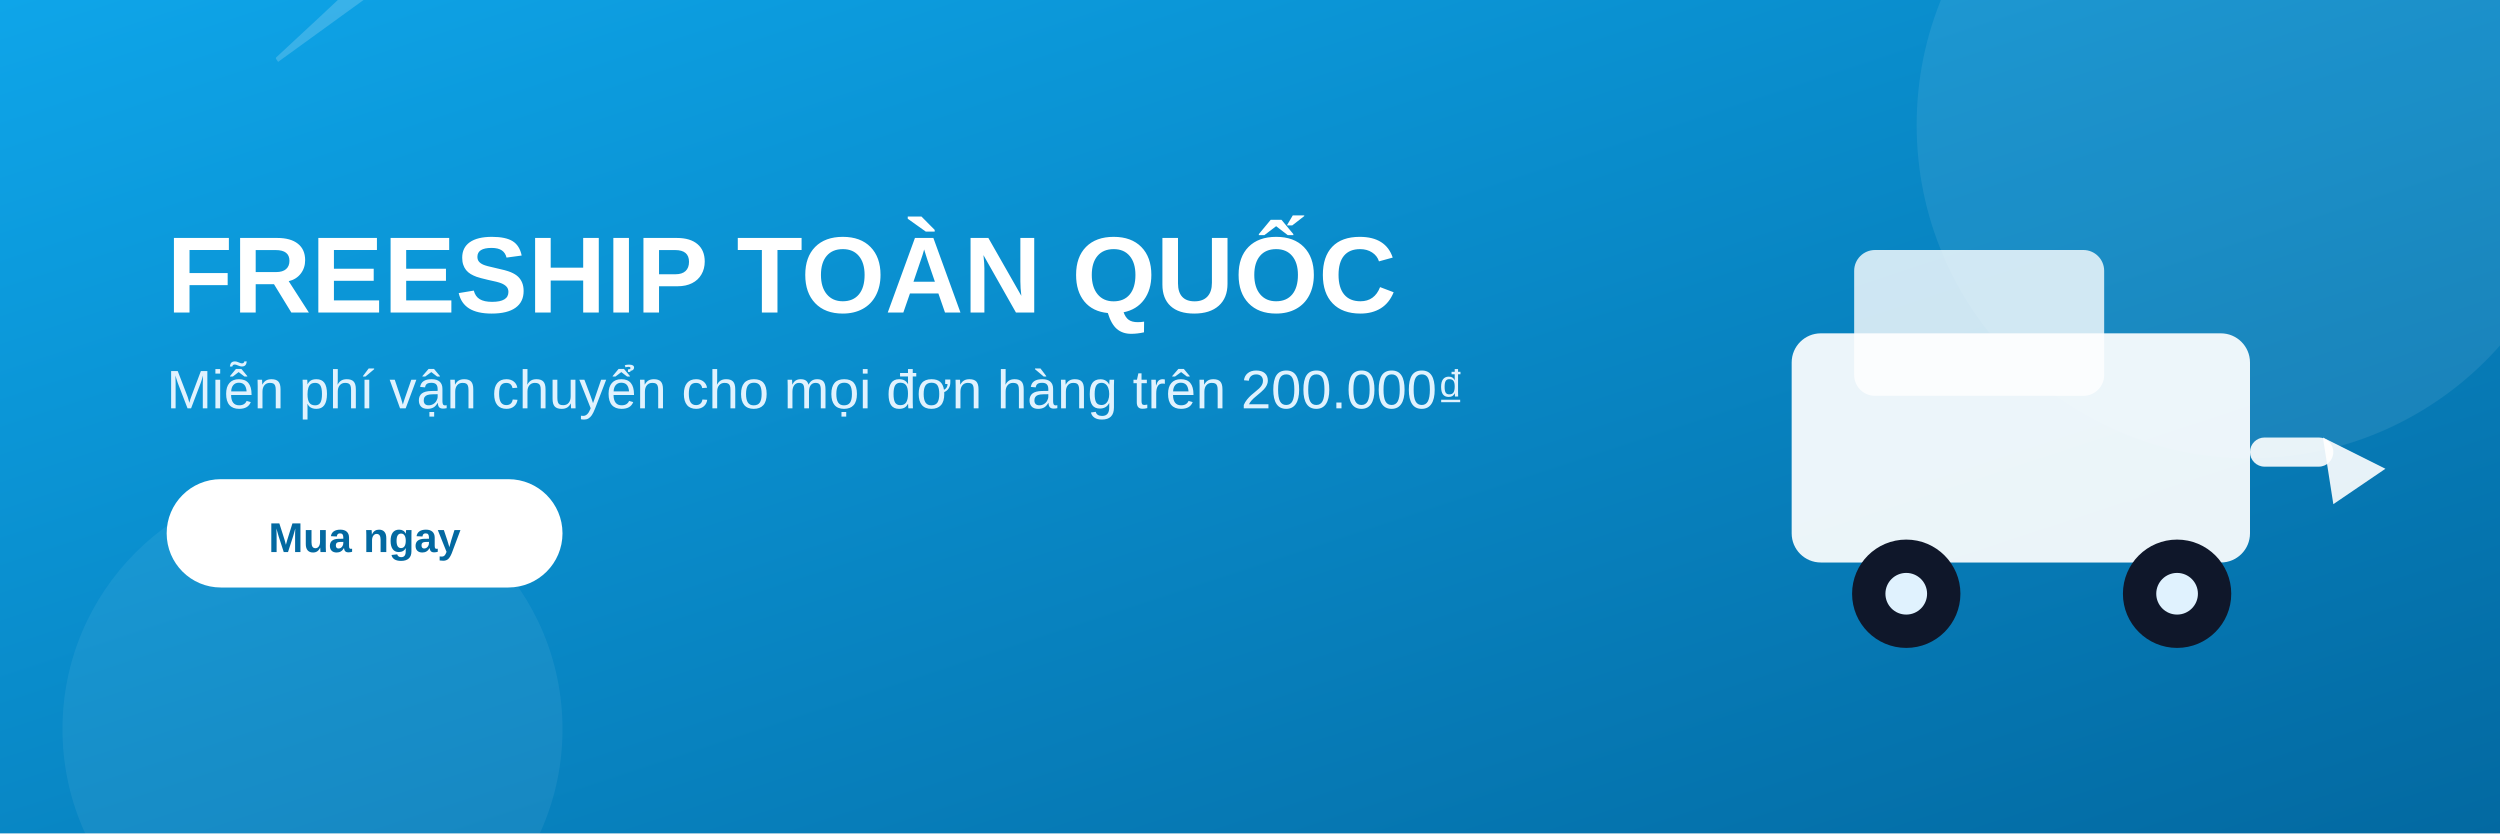
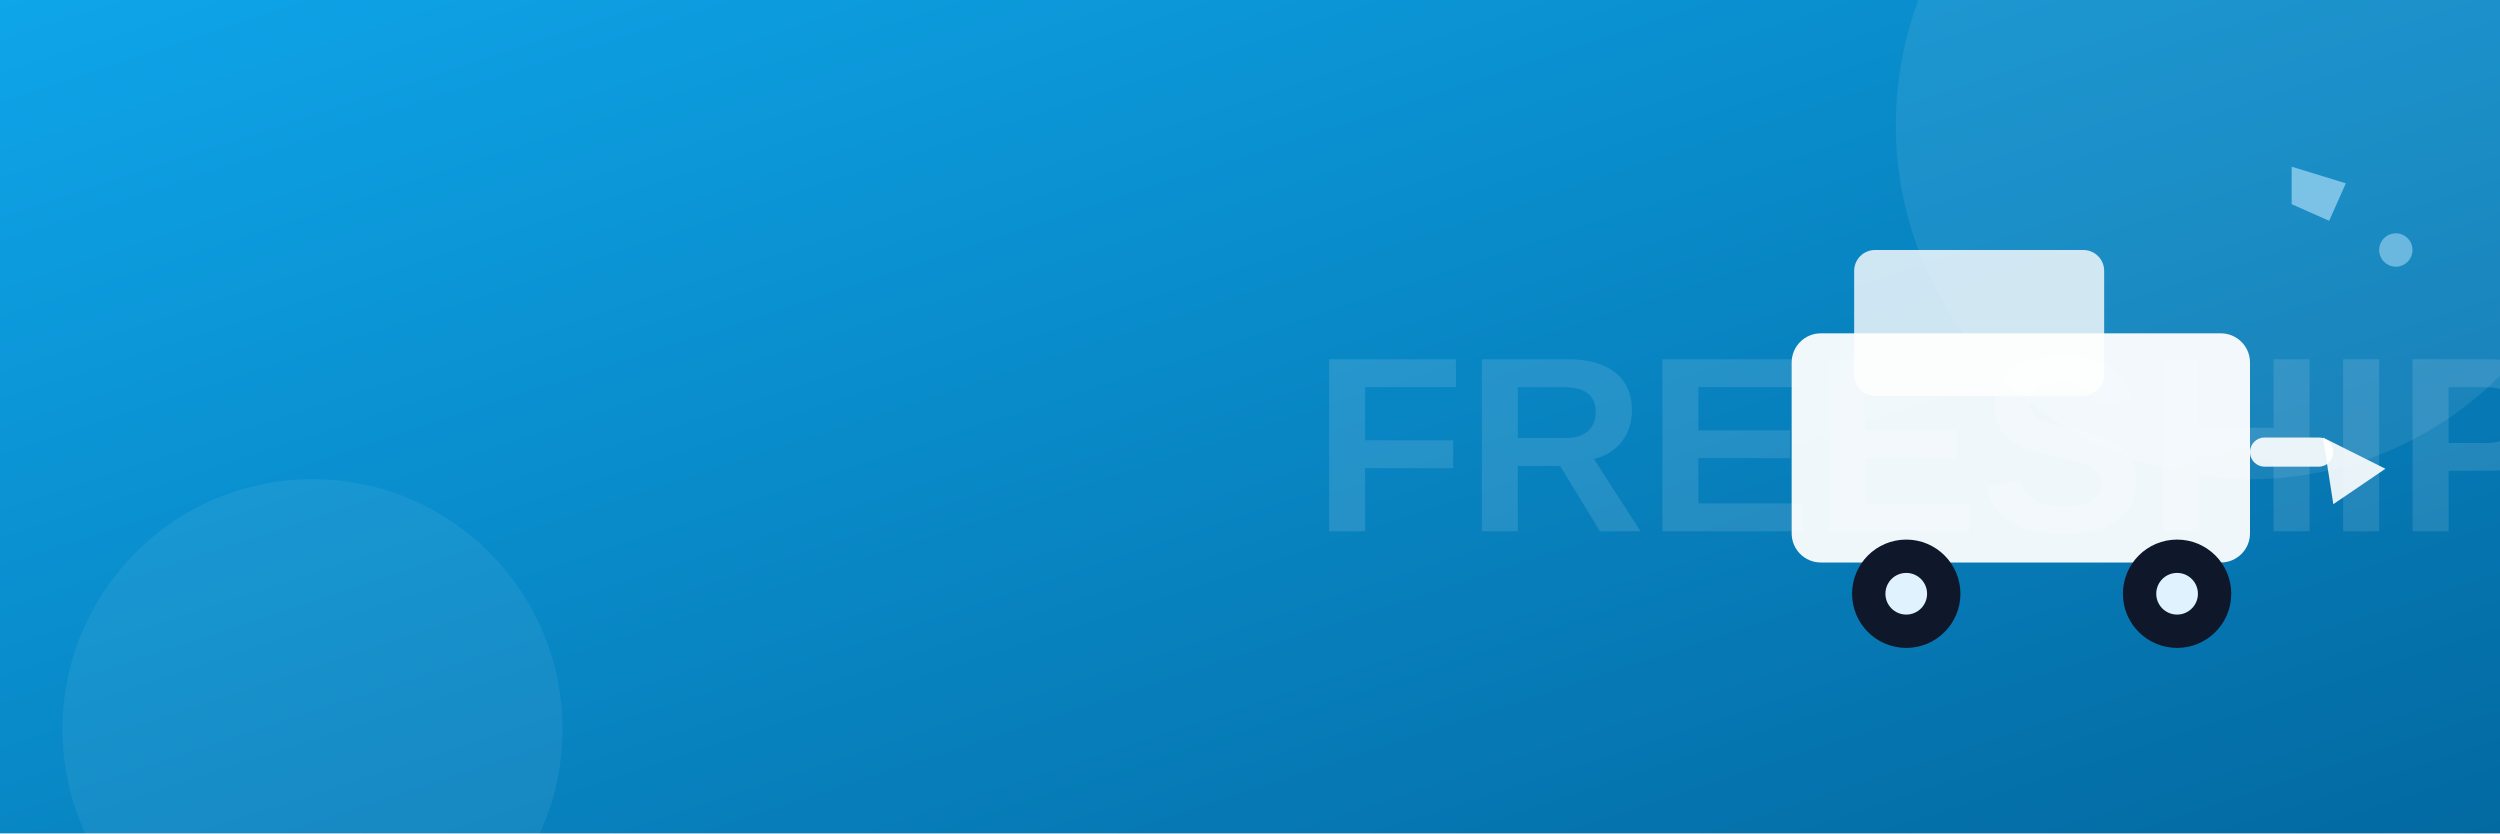
<svg xmlns="http://www.w3.org/2000/svg" width="1200" height="400" viewBox="0 0 1200 400">
  <defs>
-     <linearGradient id="bg" x1="0" y1="0" x2="1" y2="1">
-       <stop offset="0" stop-color="#0ea5e9" />
-       <stop offset="1" stop-color="#0369a1" />
+     <linearGradient id="shipBg" x1="0" y1="0" x2="1" y2="1">
+       <stop offset="0" stop-color="#0EA5E9" />
+       <stop offset="1" stop-color="#0369A1" />
    </linearGradient>
  </defs>
-   <rect width="1200" height="400" fill="url(#bg)" />
-   <circle cx="1080" cy="60" r="160" fill="#ffffff" opacity="0.08" />
+   <rect width="1200" height="400" fill="url(#shipBg)" />
+   <circle cx="1080" cy="60" r="170" fill="#ffffff" opacity="0.08" />
  <circle cx="150" cy="350" r="120" fill="#ffffff" opacity="0.06" />
+   <text x="930" y="255" font-family="Arial, sans-serif" font-size="120" font-weight="800" fill="#ffffff" opacity="0.12" text-anchor="middle">FREESHIP</text>
  <g transform="translate(860,120)">
-     <rect x="0" y="40" width="220" height="110" rx="14" fill="#fff" opacity="0.92" />
-     <rect x="30" y="0" width="120" height="70" rx="10" fill="#fff" opacity="0.8" />
-     <circle cx="55" cy="165" r="26" fill="#0f172a" />
-     <circle cx="55" cy="165" r="10" fill="#e0f2fe" />
-     <circle cx="185" cy="165" r="26" fill="#0f172a" />
-     <circle cx="185" cy="165" r="10" fill="#e0f2fe" />
-     <rect x="220" y="90" width="40" height="14" rx="7" fill="#fff" opacity="0.9" />
-     <path d="M255 90 L285 105 L260 122 Z" fill="#fff" opacity="0.9" />
+     <rect x="0" y="40" width="220" height="110" rx="14" fill="#ffffff" opacity="0.94" />
+     <rect x="30" y="0" width="120" height="70" rx="10" fill="#ffffff" opacity="0.8" />
+     <circle cx="55" cy="165" r="26" fill="#0F172A" />
+     <circle cx="55" cy="165" r="10" fill="#E0F2FE" />
+     <circle cx="185" cy="165" r="26" fill="#0F172A" />
+     <circle cx="185" cy="165" r="10" fill="#E0F2FE" />
+     <rect x="220" y="90" width="40" height="14" rx="7" fill="#ffffff" opacity="0.9" />
+     <path d="M255 90 L285 105 L260 122 Z" fill="#ffffff" opacity="0.9" />
  </g>
-   <text x="120" y="30" font-family="Arial, sans-serif" font-size="150" font-weight="800" fill="#ffffff" opacity="0.18">⚡</text>
-   <text x="80" y="150" font-family="Arial, sans-serif" font-size="52" font-weight="800" fill="#ffffff">FREESHIP TOÀN QUỐC</text>
-   <text x="80" y="196" font-family="Arial, sans-serif" font-size="26" fill="#e0f2fe">Miễn phí vận chuyển cho mọi đơn hàng trên 200.000₫</text>
-   <rect x="80" y="230" width="190" height="52" rx="26" fill="#ffffff" />
-   <text x="175" y="265" font-family="Arial, sans-serif" font-size="20" font-weight="700" fill="#0369a1" text-anchor="middle">Mua ngay</text>
+   <g transform="translate(1100,80)">
+     <path d="M0 0 L26 8 L18 26 L0 18 Z" fill="#BAE6FD" opacity="0.6" />
+     <circle cx="50" cy="40" r="8" fill="#BAE6FD" opacity="0.5" />
+   </g>
</svg>
